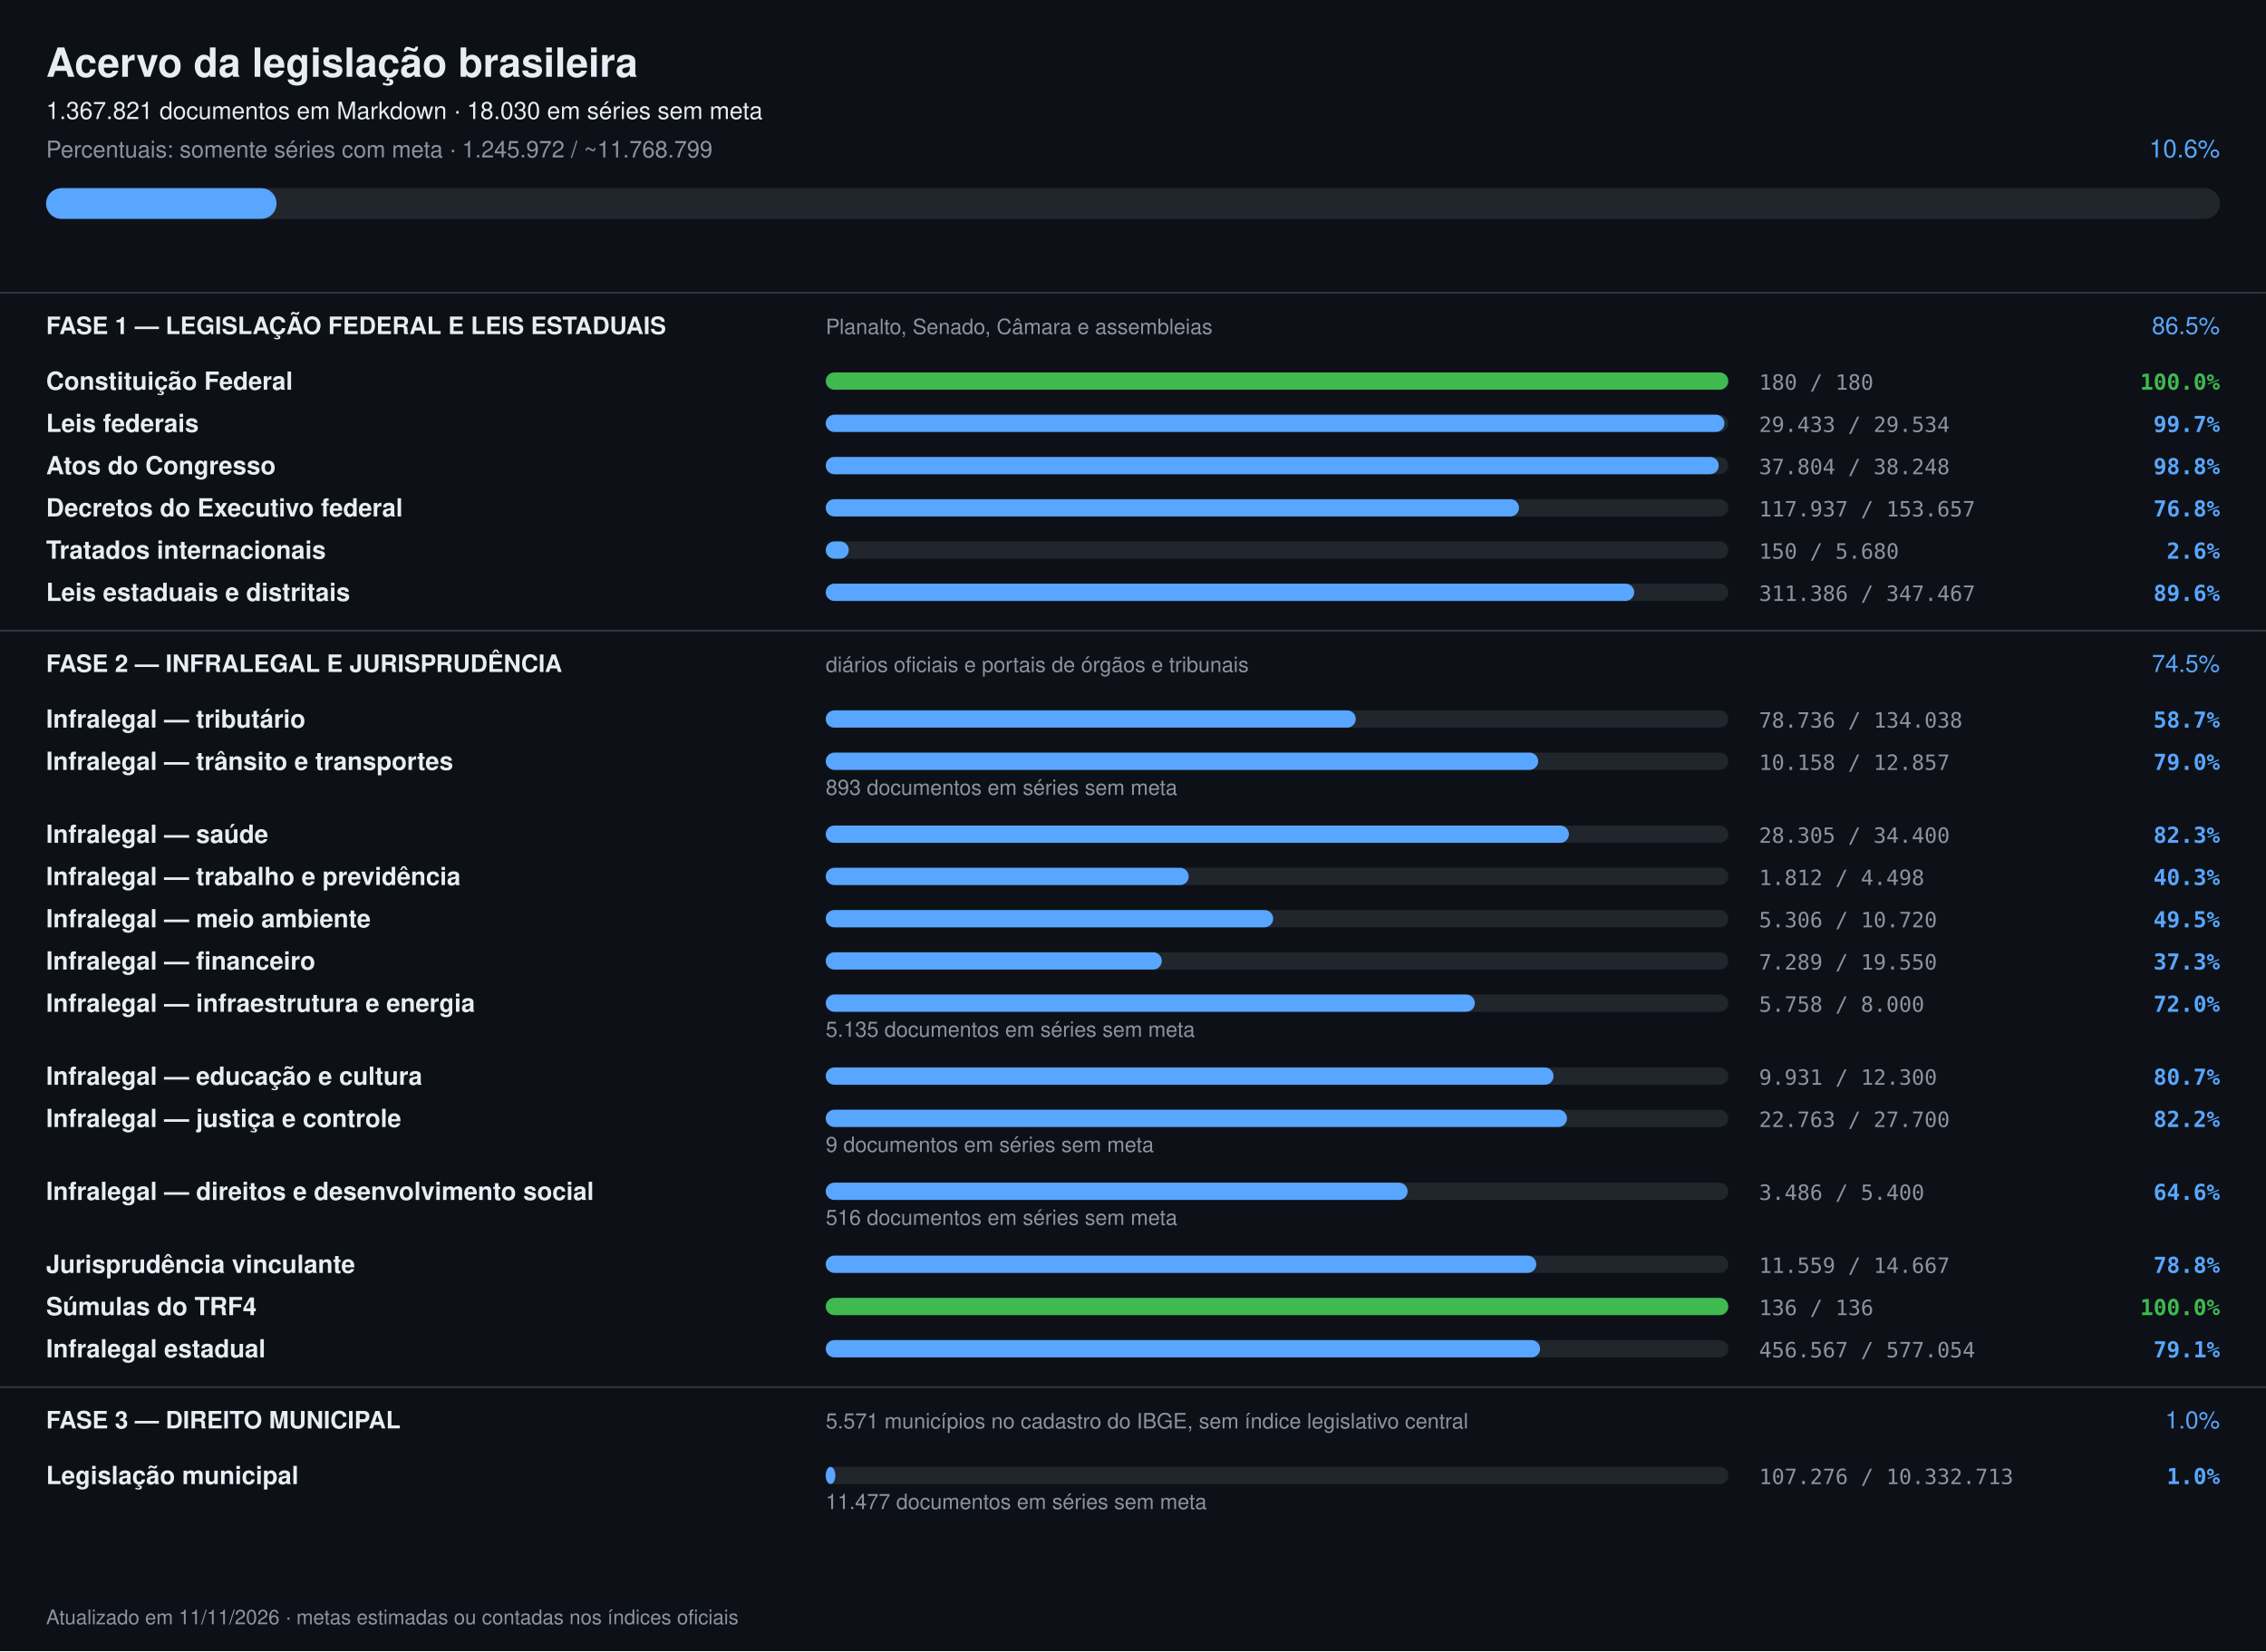
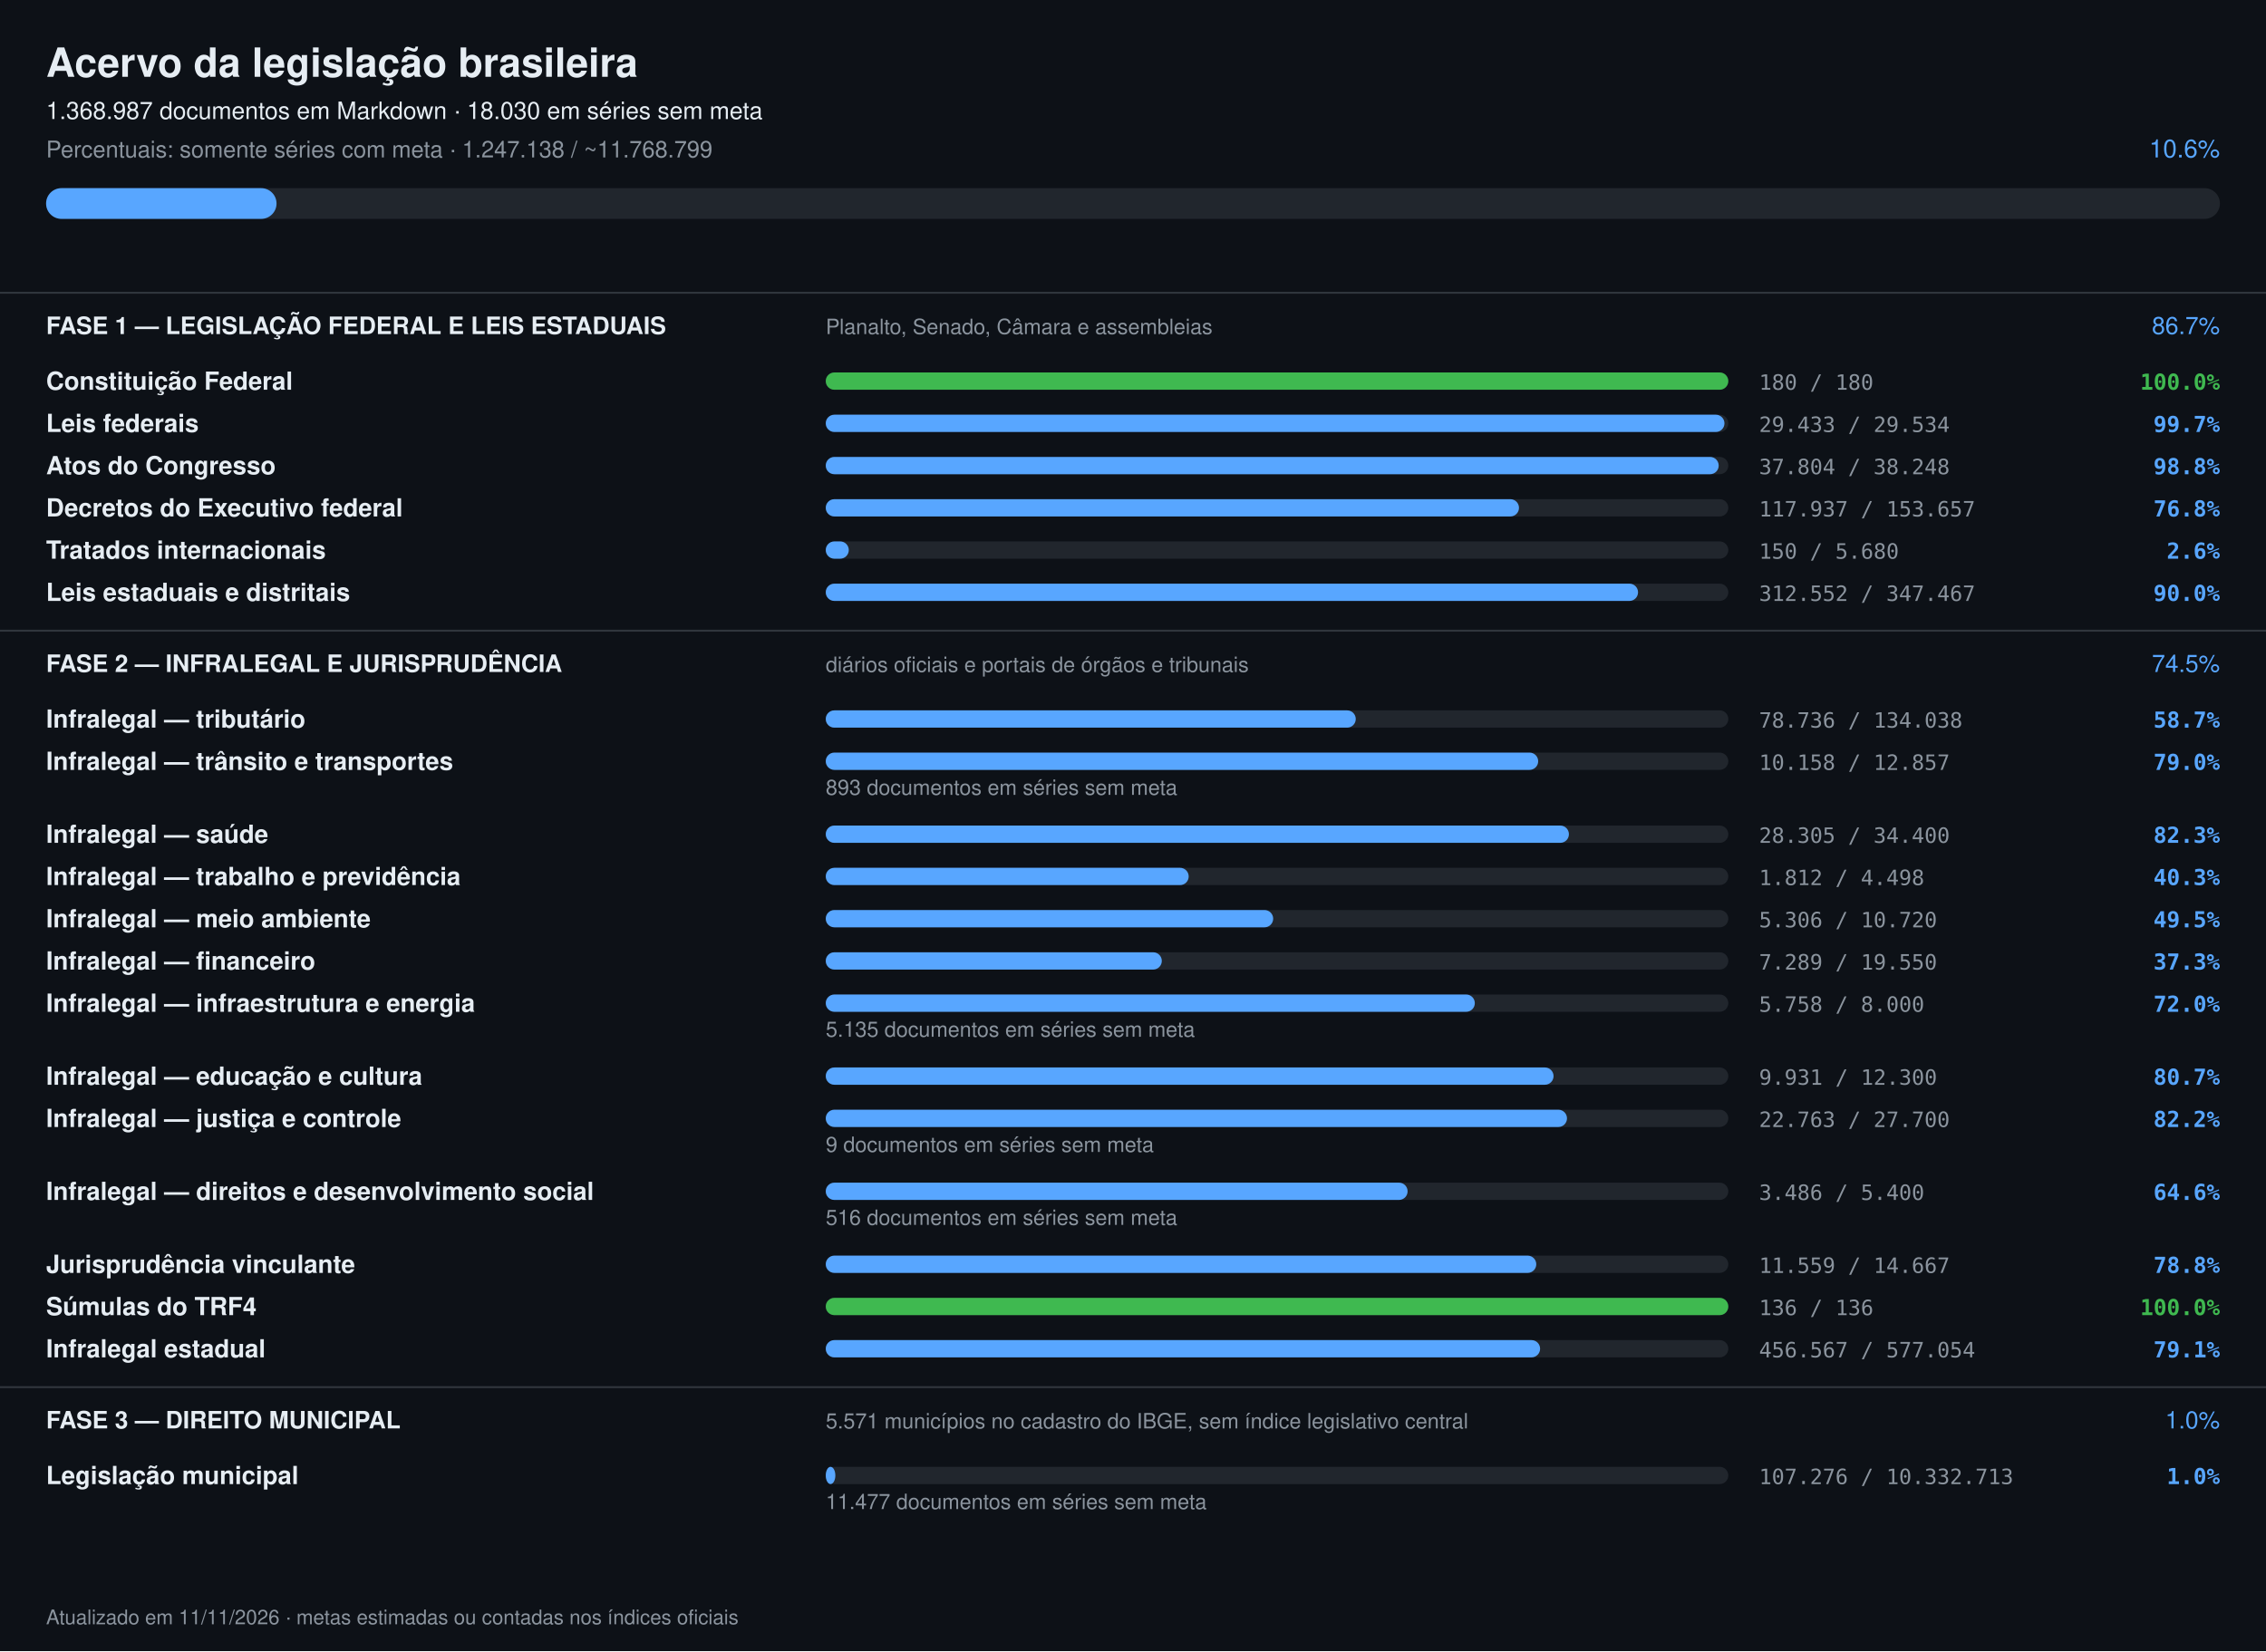
<svg xmlns="http://www.w3.org/2000/svg" width="1180" height="860" viewBox="0 0 1180 860" font-family="-apple-system,Segoe UI,Helvetica,Arial,sans-serif">
  <rect width="1180" height="860" fill="#0d1117" />
  <text x="24" y="40" font-size="21" font-weight="700" fill="#e6edf3">Acervo da legislação brasileira</text>
-   <text x="24" y="62" font-size="12.5" fill="#e6edf3">1.367.821 documentos em Markdown · 18.030 em séries sem meta</text>
-   <text x="24" y="82" font-size="12" fill="#8b949e">Percentuais: somente séries com meta · 1.245.972 / ~11.768.799</text>
+   <text x="24" y="62" font-size="12.5" fill="#e6edf3">1.368.987 documentos em Markdown · 18.030 em séries sem meta</text>
+   <text x="24" y="82" font-size="12" fill="#8b949e">Percentuais: somente séries com meta · 1.247.138 / ~11.768.799</text>
  <text x="1156" y="82" font-size="13" text-anchor="end" fill="#58a6ff">10.6%</text>
  <rect x="24" y="98" width="1132" height="16" rx="8" fill="#21262d" />
  <rect x="24" y="98" width="120" height="16" rx="8" fill="#58a6ff" />
  <rect x="0" y="152" width="1180" height="1" fill="#30363d" />
  <text x="24" y="174" font-size="12.5" font-weight="700" fill="#e6edf3">FASE 1 — LEGISLAÇÃO FEDERAL E LEIS ESTADUAIS</text>
  <text x="430" y="174" font-size="11" fill="#8b949e">Planalto, Senado, Câmara e assembleias</text>
-   <text x="1156" y="174" font-size="12.5" text-anchor="end" fill="#58a6ff">86.5%</text>
+   <text x="1156" y="174" font-size="12.5" text-anchor="end" fill="#58a6ff">86.7%</text>
  <text x="24" y="203" font-size="13" font-weight="600" fill="#e6edf3">Constituição Federal</text>
  <rect x="430" y="194" width="470" height="9" rx="4.5" fill="#21262d" />
  <rect x="430" y="194" width="470" height="9" rx="4.5" fill="#3fb950" />
  <text x="916" y="203" font-size="11" fill="#8b949e" font-family="ui-monospace,monospace">180 / 180</text>
  <text x="1156" y="203" font-size="11.5" text-anchor="end" font-weight="600" fill="#3fb950" font-family="ui-monospace,monospace">100.0%</text>
  <text x="24" y="225" font-size="13" font-weight="600" fill="#e6edf3">Leis federais</text>
  <rect x="430" y="216" width="470" height="9" rx="4.5" fill="#21262d" />
  <rect x="430" y="216" width="468" height="9" rx="4.5" fill="#58a6ff" />
  <text x="916" y="225" font-size="11" fill="#8b949e" font-family="ui-monospace,monospace">29.433 / 29.534</text>
  <text x="1156" y="225" font-size="11.5" text-anchor="end" font-weight="600" fill="#58a6ff" font-family="ui-monospace,monospace">99.7%</text>
  <text x="24" y="247" font-size="13" font-weight="600" fill="#e6edf3">Atos do Congresso</text>
  <rect x="430" y="238" width="470" height="9" rx="4.5" fill="#21262d" />
  <rect x="430" y="238" width="465" height="9" rx="4.5" fill="#58a6ff" />
  <text x="916" y="247" font-size="11" fill="#8b949e" font-family="ui-monospace,monospace">37.804 / 38.248</text>
  <text x="1156" y="247" font-size="11.5" text-anchor="end" font-weight="600" fill="#58a6ff" font-family="ui-monospace,monospace">98.8%</text>
  <text x="24" y="269" font-size="13" font-weight="600" fill="#e6edf3">Decretos do Executivo federal</text>
  <rect x="430" y="260" width="470" height="9" rx="4.5" fill="#21262d" />
  <rect x="430" y="260" width="361" height="9" rx="4.5" fill="#58a6ff" />
  <text x="916" y="269" font-size="11" fill="#8b949e" font-family="ui-monospace,monospace">117.937 / 153.657</text>
  <text x="1156" y="269" font-size="11.5" text-anchor="end" font-weight="600" fill="#58a6ff" font-family="ui-monospace,monospace">76.8%</text>
  <text x="24" y="291" font-size="13" font-weight="600" fill="#e6edf3">Tratados internacionais</text>
  <rect x="430" y="282" width="470" height="9" rx="4.5" fill="#21262d" />
  <rect x="430" y="282" width="12" height="9" rx="4.5" fill="#58a6ff" />
  <text x="916" y="291" font-size="11" fill="#8b949e" font-family="ui-monospace,monospace">150 / 5.680</text>
  <text x="1156" y="291" font-size="11.5" text-anchor="end" font-weight="600" fill="#58a6ff" font-family="ui-monospace,monospace">2.6%</text>
  <text x="24" y="313" font-size="13" font-weight="600" fill="#e6edf3">Leis estaduais e distritais</text>
  <rect x="430" y="304" width="470" height="9" rx="4.5" fill="#21262d" />
-   <rect x="430" y="304" width="421" height="9" rx="4.5" fill="#58a6ff" />
-   <text x="916" y="313" font-size="11" fill="#8b949e" font-family="ui-monospace,monospace">311.386 / 347.467</text>
-   <text x="1156" y="313" font-size="11.5" text-anchor="end" font-weight="600" fill="#58a6ff" font-family="ui-monospace,monospace">89.6%</text>
+   <rect x="430" y="304" width="423" height="9" rx="4.5" fill="#58a6ff" />
+   <text x="916" y="313" font-size="11" fill="#8b949e" font-family="ui-monospace,monospace">312.552 / 347.467</text>
+   <text x="1156" y="313" font-size="11.5" text-anchor="end" font-weight="600" fill="#58a6ff" font-family="ui-monospace,monospace">90.0%</text>
  <rect x="0" y="328" width="1180" height="1" fill="#30363d" />
  <text x="24" y="350" font-size="12.5" font-weight="700" fill="#e6edf3">FASE 2 — INFRALEGAL E JURISPRUDÊNCIA</text>
  <text x="430" y="350" font-size="11" fill="#8b949e">diários oficiais e portais de órgãos e tribunais</text>
  <text x="1156" y="350" font-size="12.5" text-anchor="end" fill="#58a6ff">74.5%</text>
  <text x="24" y="379" font-size="13" font-weight="600" fill="#e6edf3">Infralegal — tributário</text>
  <rect x="430" y="370" width="470" height="9" rx="4.5" fill="#21262d" />
  <rect x="430" y="370" width="276" height="9" rx="4.5" fill="#58a6ff" />
  <text x="916" y="379" font-size="11" fill="#8b949e" font-family="ui-monospace,monospace">78.736 / 134.038</text>
  <text x="1156" y="379" font-size="11.5" text-anchor="end" font-weight="600" fill="#58a6ff" font-family="ui-monospace,monospace">58.7%</text>
  <text x="24" y="401" font-size="13" font-weight="600" fill="#e6edf3">Infralegal — trânsito e transportes</text>
  <rect x="430" y="392" width="470" height="9" rx="4.5" fill="#21262d" />
  <rect x="430" y="392" width="371" height="9" rx="4.5" fill="#58a6ff" />
  <text x="916" y="401" font-size="11" fill="#8b949e" font-family="ui-monospace,monospace">10.158 / 12.857</text>
  <text x="1156" y="401" font-size="11.5" text-anchor="end" font-weight="600" fill="#58a6ff" font-family="ui-monospace,monospace">79.0%</text>
  <text x="430" y="414" font-size="11" fill="#8b949e">893 documentos em séries sem meta</text>
  <text x="24" y="439" font-size="13" font-weight="600" fill="#e6edf3">Infralegal — saúde</text>
  <rect x="430" y="430" width="470" height="9" rx="4.5" fill="#21262d" />
  <rect x="430" y="430" width="387" height="9" rx="4.5" fill="#58a6ff" />
  <text x="916" y="439" font-size="11" fill="#8b949e" font-family="ui-monospace,monospace">28.305 / 34.400</text>
  <text x="1156" y="439" font-size="11.5" text-anchor="end" font-weight="600" fill="#58a6ff" font-family="ui-monospace,monospace">82.3%</text>
  <text x="24" y="461" font-size="13" font-weight="600" fill="#e6edf3">Infralegal — trabalho e previdência</text>
  <rect x="430" y="452" width="470" height="9" rx="4.5" fill="#21262d" />
  <rect x="430" y="452" width="189" height="9" rx="4.5" fill="#58a6ff" />
  <text x="916" y="461" font-size="11" fill="#8b949e" font-family="ui-monospace,monospace">1.812 / 4.498</text>
  <text x="1156" y="461" font-size="11.5" text-anchor="end" font-weight="600" fill="#58a6ff" font-family="ui-monospace,monospace">40.3%</text>
  <text x="24" y="483" font-size="13" font-weight="600" fill="#e6edf3">Infralegal — meio ambiente</text>
  <rect x="430" y="474" width="470" height="9" rx="4.5" fill="#21262d" />
  <rect x="430" y="474" width="233" height="9" rx="4.5" fill="#58a6ff" />
  <text x="916" y="483" font-size="11" fill="#8b949e" font-family="ui-monospace,monospace">5.306 / 10.720</text>
  <text x="1156" y="483" font-size="11.5" text-anchor="end" font-weight="600" fill="#58a6ff" font-family="ui-monospace,monospace">49.5%</text>
  <text x="24" y="505" font-size="13" font-weight="600" fill="#e6edf3">Infralegal — financeiro</text>
  <rect x="430" y="496" width="470" height="9" rx="4.5" fill="#21262d" />
  <rect x="430" y="496" width="175" height="9" rx="4.5" fill="#58a6ff" />
  <text x="916" y="505" font-size="11" fill="#8b949e" font-family="ui-monospace,monospace">7.289 / 19.550</text>
  <text x="1156" y="505" font-size="11.5" text-anchor="end" font-weight="600" fill="#58a6ff" font-family="ui-monospace,monospace">37.3%</text>
  <text x="24" y="527" font-size="13" font-weight="600" fill="#e6edf3">Infralegal — infraestrutura e energia</text>
  <rect x="430" y="518" width="470" height="9" rx="4.5" fill="#21262d" />
  <rect x="430" y="518" width="338" height="9" rx="4.5" fill="#58a6ff" />
  <text x="916" y="527" font-size="11" fill="#8b949e" font-family="ui-monospace,monospace">5.758 / 8.000</text>
  <text x="1156" y="527" font-size="11.5" text-anchor="end" font-weight="600" fill="#58a6ff" font-family="ui-monospace,monospace">72.0%</text>
  <text x="430" y="540" font-size="11" fill="#8b949e">5.135 documentos em séries sem meta</text>
  <text x="24" y="565" font-size="13" font-weight="600" fill="#e6edf3">Infralegal — educação e cultura</text>
  <rect x="430" y="556" width="470" height="9" rx="4.5" fill="#21262d" />
  <rect x="430" y="556" width="379" height="9" rx="4.5" fill="#58a6ff" />
  <text x="916" y="565" font-size="11" fill="#8b949e" font-family="ui-monospace,monospace">9.931 / 12.300</text>
  <text x="1156" y="565" font-size="11.5" text-anchor="end" font-weight="600" fill="#58a6ff" font-family="ui-monospace,monospace">80.7%</text>
  <text x="24" y="587" font-size="13" font-weight="600" fill="#e6edf3">Infralegal — justiça e controle</text>
  <rect x="430" y="578" width="470" height="9" rx="4.5" fill="#21262d" />
  <rect x="430" y="578" width="386" height="9" rx="4.5" fill="#58a6ff" />
  <text x="916" y="587" font-size="11" fill="#8b949e" font-family="ui-monospace,monospace">22.763 / 27.700</text>
  <text x="1156" y="587" font-size="11.5" text-anchor="end" font-weight="600" fill="#58a6ff" font-family="ui-monospace,monospace">82.2%</text>
  <text x="430" y="600" font-size="11" fill="#8b949e">9 documentos em séries sem meta</text>
  <text x="24" y="625" font-size="13" font-weight="600" fill="#e6edf3">Infralegal — direitos e desenvolvimento social</text>
  <rect x="430" y="616" width="470" height="9" rx="4.5" fill="#21262d" />
  <rect x="430" y="616" width="303" height="9" rx="4.5" fill="#58a6ff" />
  <text x="916" y="625" font-size="11" fill="#8b949e" font-family="ui-monospace,monospace">3.486 / 5.400</text>
  <text x="1156" y="625" font-size="11.5" text-anchor="end" font-weight="600" fill="#58a6ff" font-family="ui-monospace,monospace">64.6%</text>
  <text x="430" y="638" font-size="11" fill="#8b949e">516 documentos em séries sem meta</text>
  <text x="24" y="663" font-size="13" font-weight="600" fill="#e6edf3">Jurisprudência vinculante</text>
  <rect x="430" y="654" width="470" height="9" rx="4.5" fill="#21262d" />
  <rect x="430" y="654" width="370" height="9" rx="4.5" fill="#58a6ff" />
  <text x="916" y="663" font-size="11" fill="#8b949e" font-family="ui-monospace,monospace">11.559 / 14.667</text>
  <text x="1156" y="663" font-size="11.5" text-anchor="end" font-weight="600" fill="#58a6ff" font-family="ui-monospace,monospace">78.8%</text>
  <text x="24" y="685" font-size="13" font-weight="600" fill="#e6edf3">Súmulas do TRF4</text>
  <rect x="430" y="676" width="470" height="9" rx="4.5" fill="#21262d" />
  <rect x="430" y="676" width="470" height="9" rx="4.5" fill="#3fb950" />
  <text x="916" y="685" font-size="11" fill="#8b949e" font-family="ui-monospace,monospace">136 / 136</text>
  <text x="1156" y="685" font-size="11.5" text-anchor="end" font-weight="600" fill="#3fb950" font-family="ui-monospace,monospace">100.0%</text>
  <text x="24" y="707" font-size="13" font-weight="600" fill="#e6edf3">Infralegal estadual</text>
  <rect x="430" y="698" width="470" height="9" rx="4.5" fill="#21262d" />
  <rect x="430" y="698" width="372" height="9" rx="4.5" fill="#58a6ff" />
  <text x="916" y="707" font-size="11" fill="#8b949e" font-family="ui-monospace,monospace">456.567 / 577.054</text>
  <text x="1156" y="707" font-size="11.5" text-anchor="end" font-weight="600" fill="#58a6ff" font-family="ui-monospace,monospace">79.1%</text>
  <rect x="0" y="722" width="1180" height="1" fill="#30363d" />
  <text x="24" y="744" font-size="12.5" font-weight="700" fill="#e6edf3">FASE 3 — DIREITO MUNICIPAL</text>
  <text x="430" y="744" font-size="11" fill="#8b949e">5.571 municípios no cadastro do IBGE, sem índice legislativo central</text>
  <text x="1156" y="744" font-size="12.5" text-anchor="end" fill="#58a6ff">1.0%</text>
  <text x="24" y="773" font-size="13" font-weight="600" fill="#e6edf3">Legislação municipal</text>
  <rect x="430" y="764" width="470" height="9" rx="4.5" fill="#21262d" />
  <rect x="430" y="764" width="5" height="9" rx="4.5" fill="#58a6ff" />
  <text x="916" y="773" font-size="11" fill="#8b949e" font-family="ui-monospace,monospace">107.276 / 10.332.713</text>
  <text x="1156" y="773" font-size="11.5" text-anchor="end" font-weight="600" fill="#58a6ff" font-family="ui-monospace,monospace">1.0%</text>
  <text x="430" y="786" font-size="11" fill="#8b949e">11.477 documentos em séries sem meta</text>
  <text x="24" y="846" font-size="10.5" fill="#8b949e">Atualizado em 11/11/2026 · metas estimadas ou contadas nos índices oficiais</text>
</svg>
